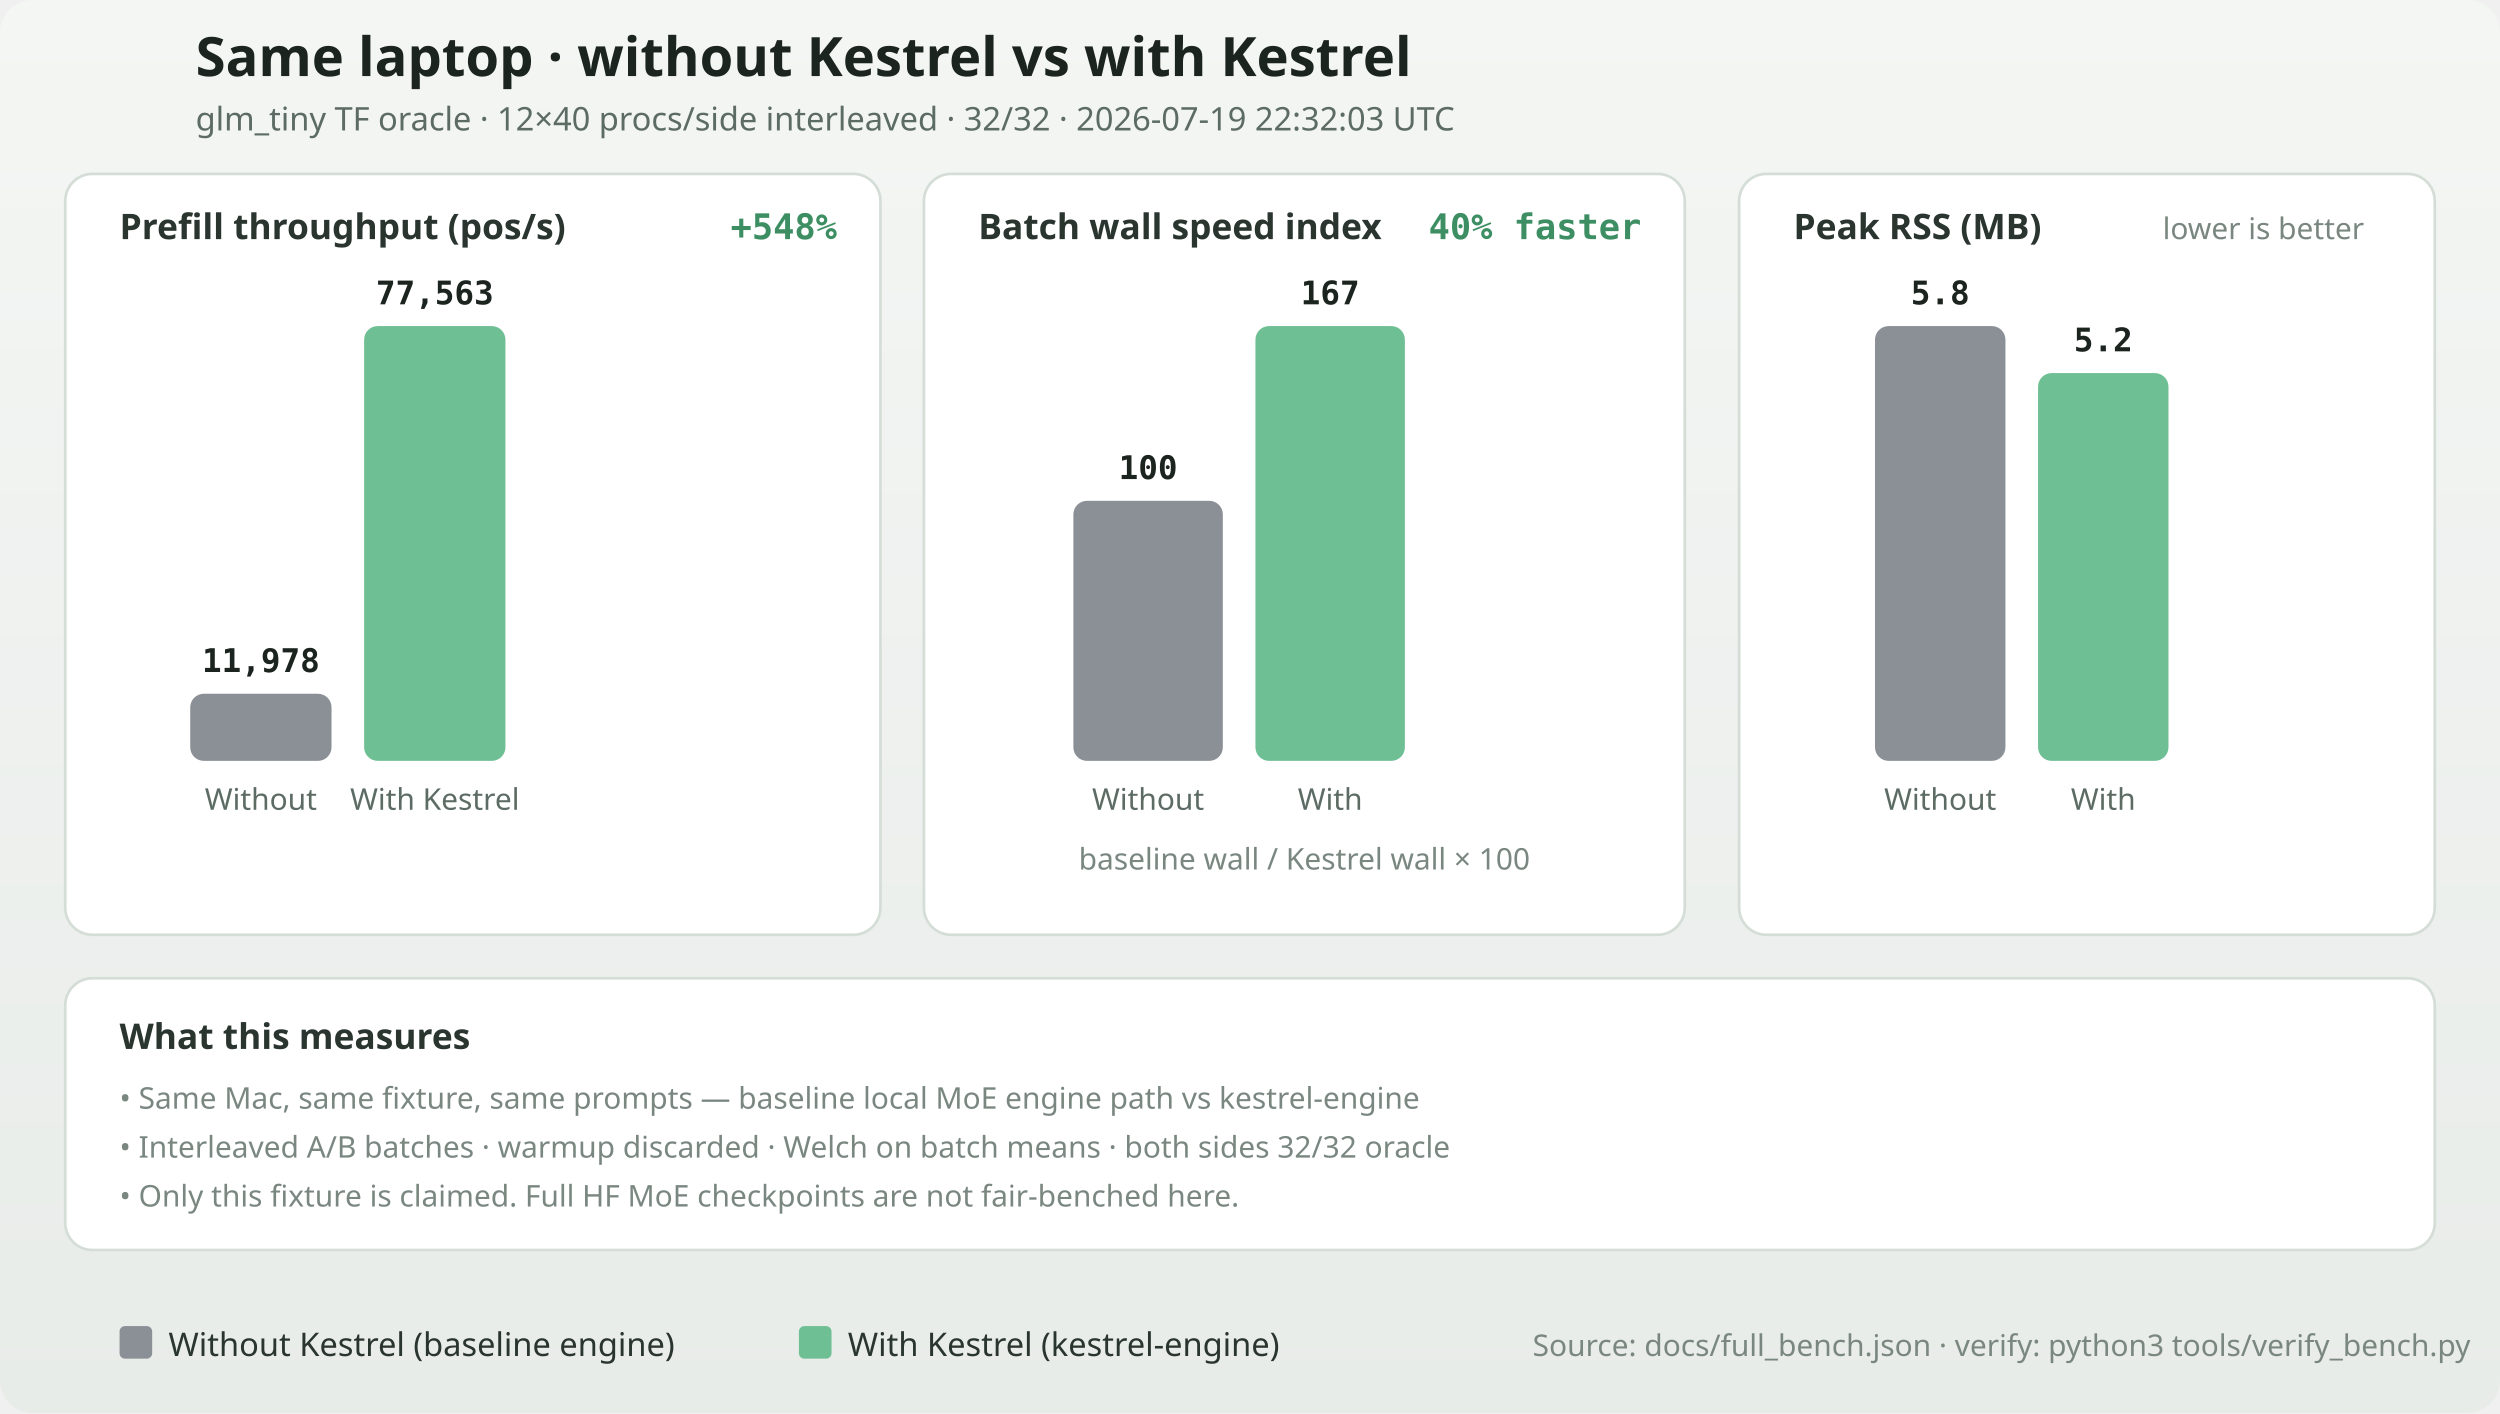
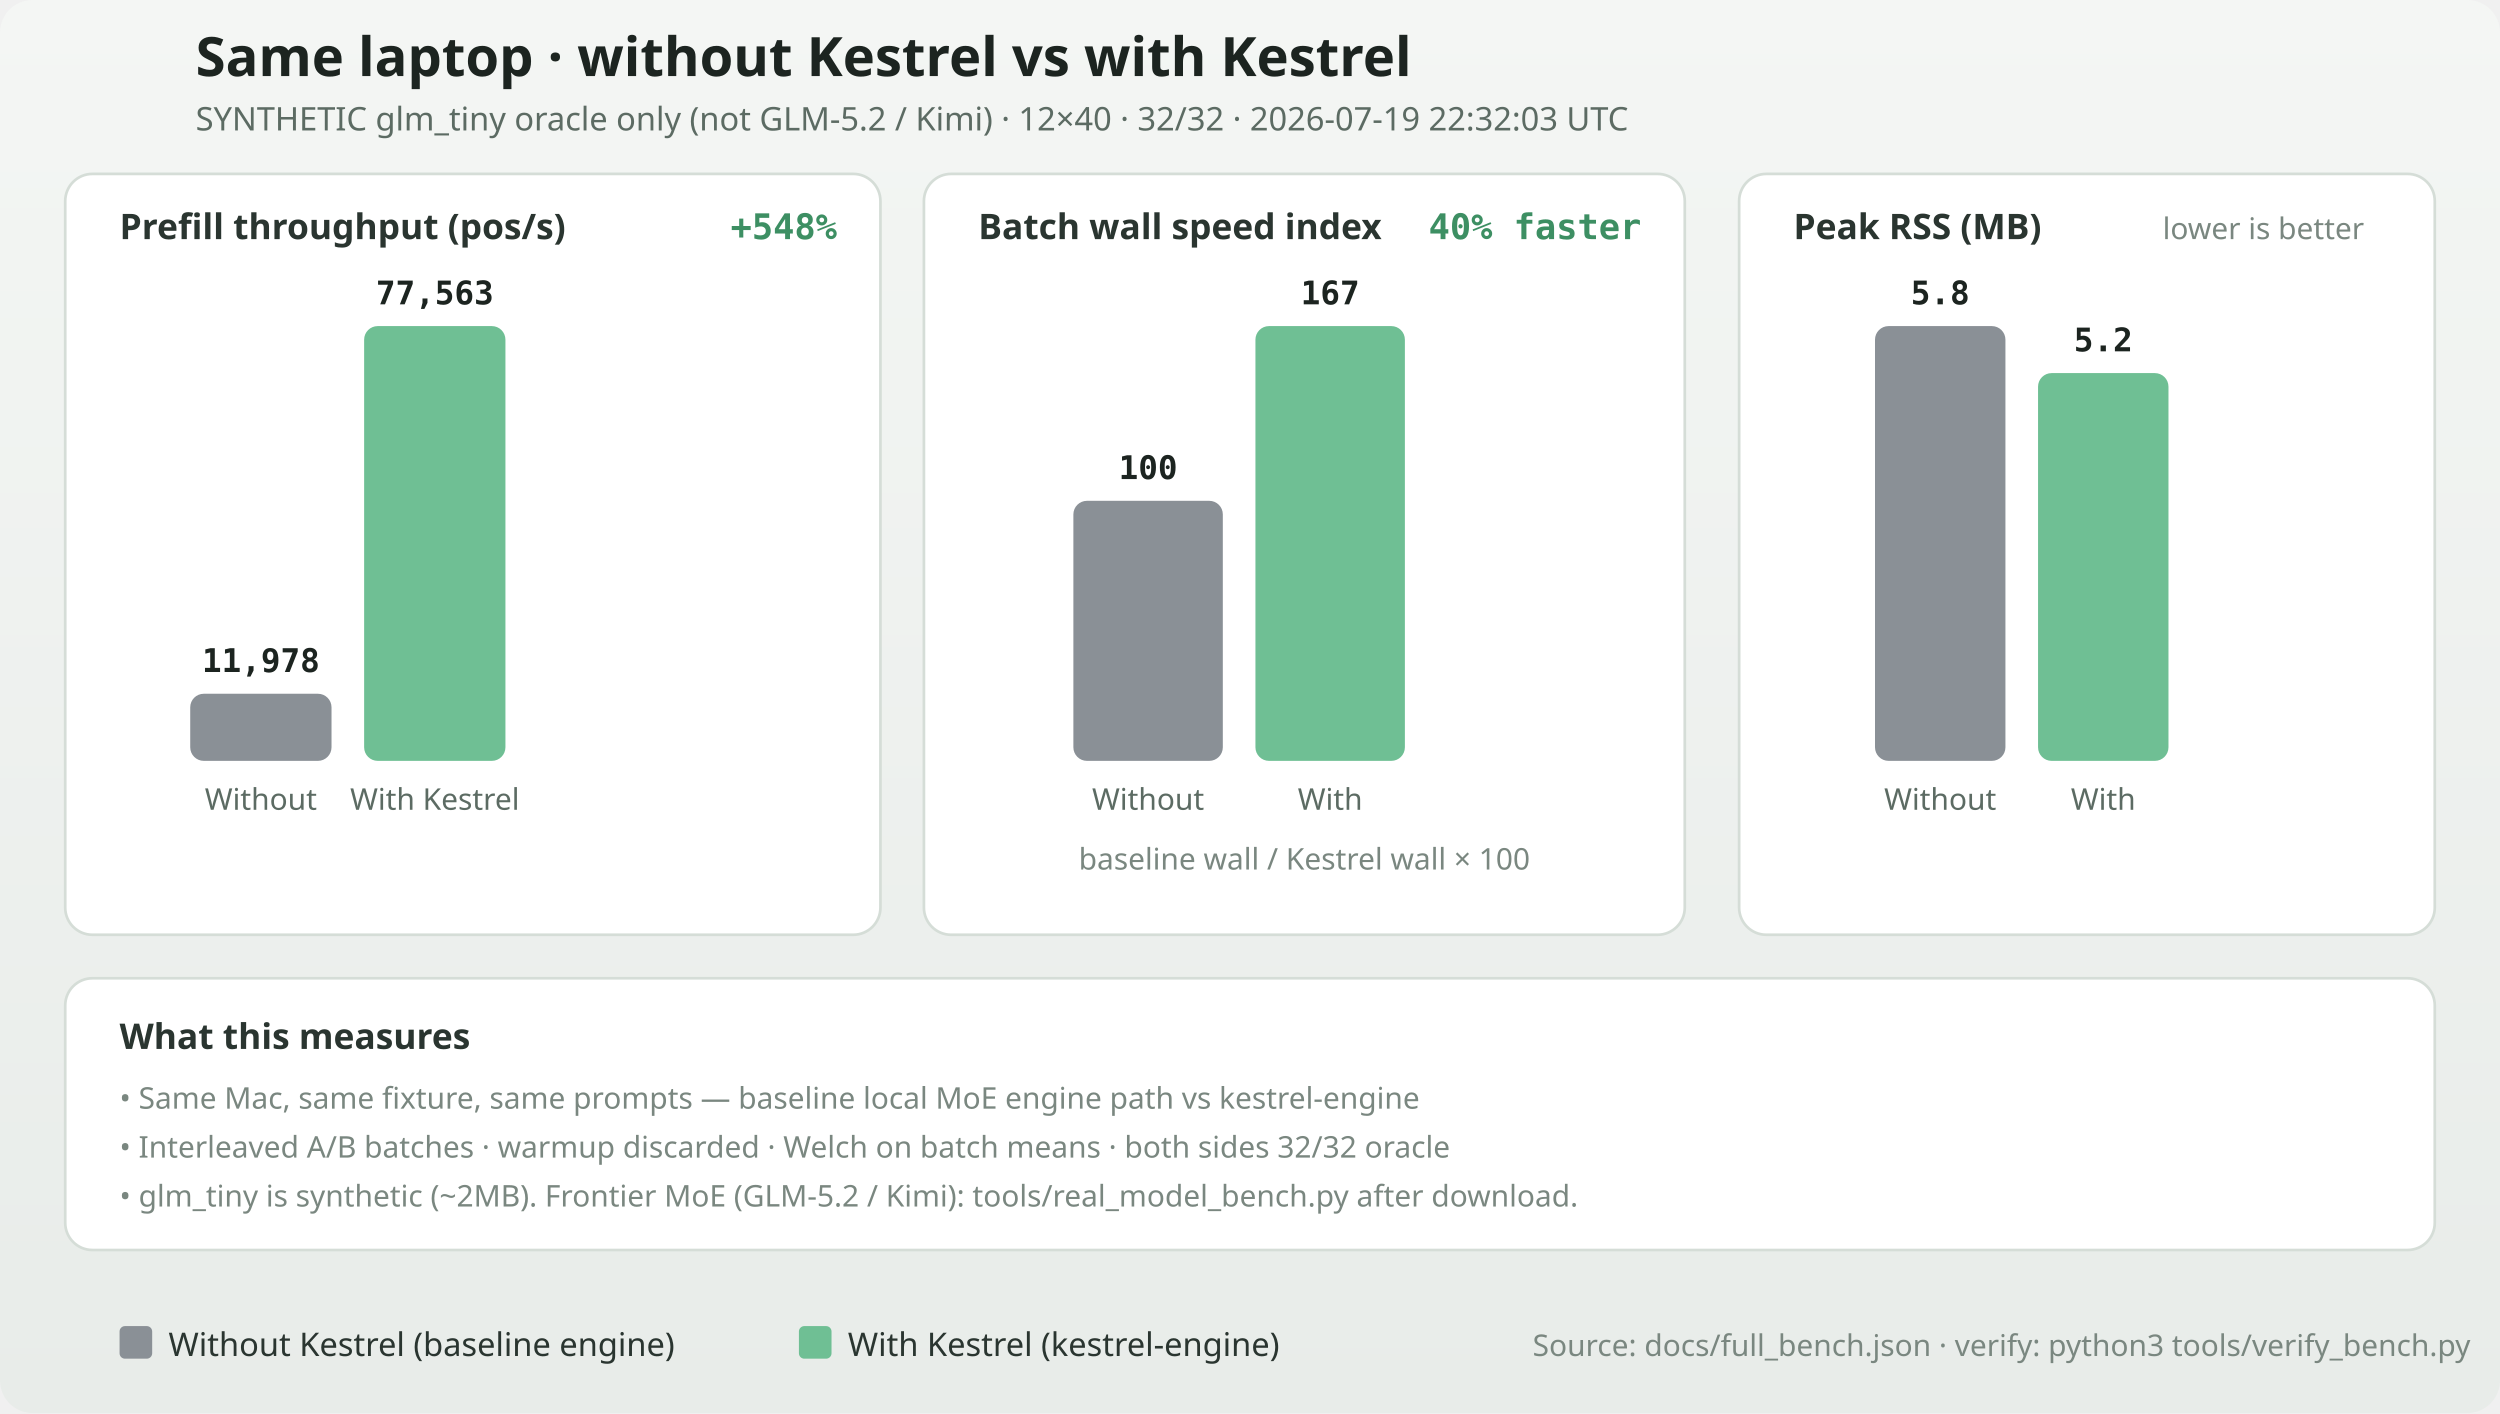
<svg xmlns="http://www.w3.org/2000/svg" width="920" height="520" viewBox="0 0 920 520" role="img" aria-label="Same laptop: without Kestrel engine vs with Kestrel engine on glm_tiny">
  <defs>
    <style>
      .title { font: 700 20px ui-sans-serif, system-ui, sans-serif; fill: #1c2420; }
      .sub { font: 400 12px ui-sans-serif, system-ui, sans-serif; fill: #5c6b63; }
      .panel { font: 600 13px ui-sans-serif, system-ui, sans-serif; fill: #2a3530; }
      .tick { font: 500 11px ui-sans-serif, system-ui, sans-serif; fill: #5c6b63; }
      .val { font: 600 12px ui-monospace, Menlo, monospace; fill: #1c2420; }
      .legend { font: 500 12px ui-sans-serif, system-ui, sans-serif; fill: #2a3530; }
      .foot { font: 400 11px ui-sans-serif, system-ui, sans-serif; fill: #7a8780; }
      .delta { font: 700 13px ui-monospace, Menlo, monospace; fill: #3d8f63; }
    </style>
    <linearGradient id="bg" x1="0" y1="0" x2="0" y2="1">
      <stop offset="0%" stop-color="#f4f6f4" />
      <stop offset="100%" stop-color="#e8ece9" />
    </linearGradient>
  </defs>
  <rect width="920" height="520" fill="url(#bg)" rx="12" />
  <text x="72" y="28" class="title">Same laptop · without Kestrel vs with Kestrel</text>
-   <text x="72" y="48" class="sub">glm_tiny TF oracle · 12×40 procs/side interleaved · 32/32 · 2026-07-19 22:32:03 UTC</text>
+   <text x="72" y="48" class="sub">SYNTHETIC glm_tiny oracle only (not GLM-5.2 / Kimi) · 12×40 · 32/32 · 2026-07-19 22:32:03 UTC</text>
  <rect x="24" y="64" width="300" height="280" rx="10" fill="#ffffff" stroke="#d5ddd7" />
  <text x="44" y="88" class="panel">Prefill throughput (pos/s)</text>
  <text x="308" y="88" text-anchor="end" class="delta">+548%</text>
  <rect x="70.0" y="255.3" width="52" height="24.7" rx="5" fill="#8a9096" />
  <rect x="134.0" y="120.0" width="52" height="160.0" rx="5" fill="#6fbf94" />
  <text x="96.0" y="298.0" text-anchor="middle" class="tick">Without</text>
  <text x="160.0" y="298.0" text-anchor="middle" class="tick">With Kestrel</text>
  <text x="96.0" y="247.3" text-anchor="middle" class="val">11,978</text>
  <text x="160.0" y="112.0" text-anchor="middle" class="val">77,563</text>
  <rect x="340" y="64" width="280" height="280" rx="10" fill="#ffffff" stroke="#d5ddd7" />
  <text x="360" y="88" class="panel">Batch wall speed index</text>
  <text x="604" y="88" text-anchor="end" class="delta">40% faster</text>
  <rect x="395.0" y="184.3" width="55" height="95.7" rx="5" fill="#8a9096" />
  <rect x="462.0" y="120.0" width="55" height="160.0" rx="5" fill="#6fbf94" />
  <text x="422.5" y="298.0" text-anchor="middle" class="tick">Without</text>
  <text x="489.5" y="298.0" text-anchor="middle" class="tick">With</text>
  <text x="422.5" y="176.3" text-anchor="middle" class="val">100</text>
  <text x="489.5" y="112.0" text-anchor="middle" class="val">167</text>
  <text x="480" y="320" text-anchor="middle" class="foot">baseline wall / Kestrel wall × 100</text>
  <rect x="640" y="64" width="256" height="280" rx="10" fill="#ffffff" stroke="#d5ddd7" />
  <text x="660" y="88" class="panel">Peak RSS (MB)</text>
  <text x="870" y="88" text-anchor="end" class="foot">lower is better</text>
  <rect x="690.0" y="120.0" width="48" height="160.0" rx="5" fill="#8a9096" />
  <rect x="750.0" y="137.3" width="48" height="142.7" rx="5" fill="#6fbf94" />
  <text x="714.0" y="298.0" text-anchor="middle" class="tick">Without</text>
  <text x="774.0" y="298.0" text-anchor="middle" class="tick">With</text>
  <text x="714.0" y="112.0" text-anchor="middle" class="val">5.8</text>
  <text x="774.0" y="129.3" text-anchor="middle" class="val">5.2</text>
  <rect x="24" y="360" width="872" height="100" rx="10" fill="#ffffff" stroke="#d5ddd7" />
  <text x="44" y="386" class="panel">What this measures</text>
  <text x="44" y="408" class="foot">• Same Mac, same fixture, same prompts — baseline local MoE engine path vs kestrel-engine</text>
  <text x="44" y="426" class="foot">• Interleaved A/B batches · warmup discarded · Welch on batch means · both sides 32/32 oracle</text>
-   <text x="44" y="444" class="foot">• Only this fixture is claimed. Full HF MoE checkpoints are not fair-benched here.</text>
+   <text x="44" y="444" class="foot">• glm_tiny is synthetic (~2MB). Frontier MoE (GLM-5.2 / Kimi): tools/real_model_bench.py after download.</text>
  <g transform="translate(44, 488)">
    <rect width="12" height="12" rx="2" fill="#8a9096" />
    <text x="18" y="11" class="legend">Without Kestrel (baseline engine)</text>
    <rect x="250" width="12" height="12" rx="2" fill="#6fbf94" />
    <text x="268" y="11" class="legend">With Kestrel (kestrel-engine)</text>
    <text x="520" y="11" class="foot">Source: docs/full_bench.json · verify: python3 tools/verify_bench.py</text>
  </g>
</svg>
